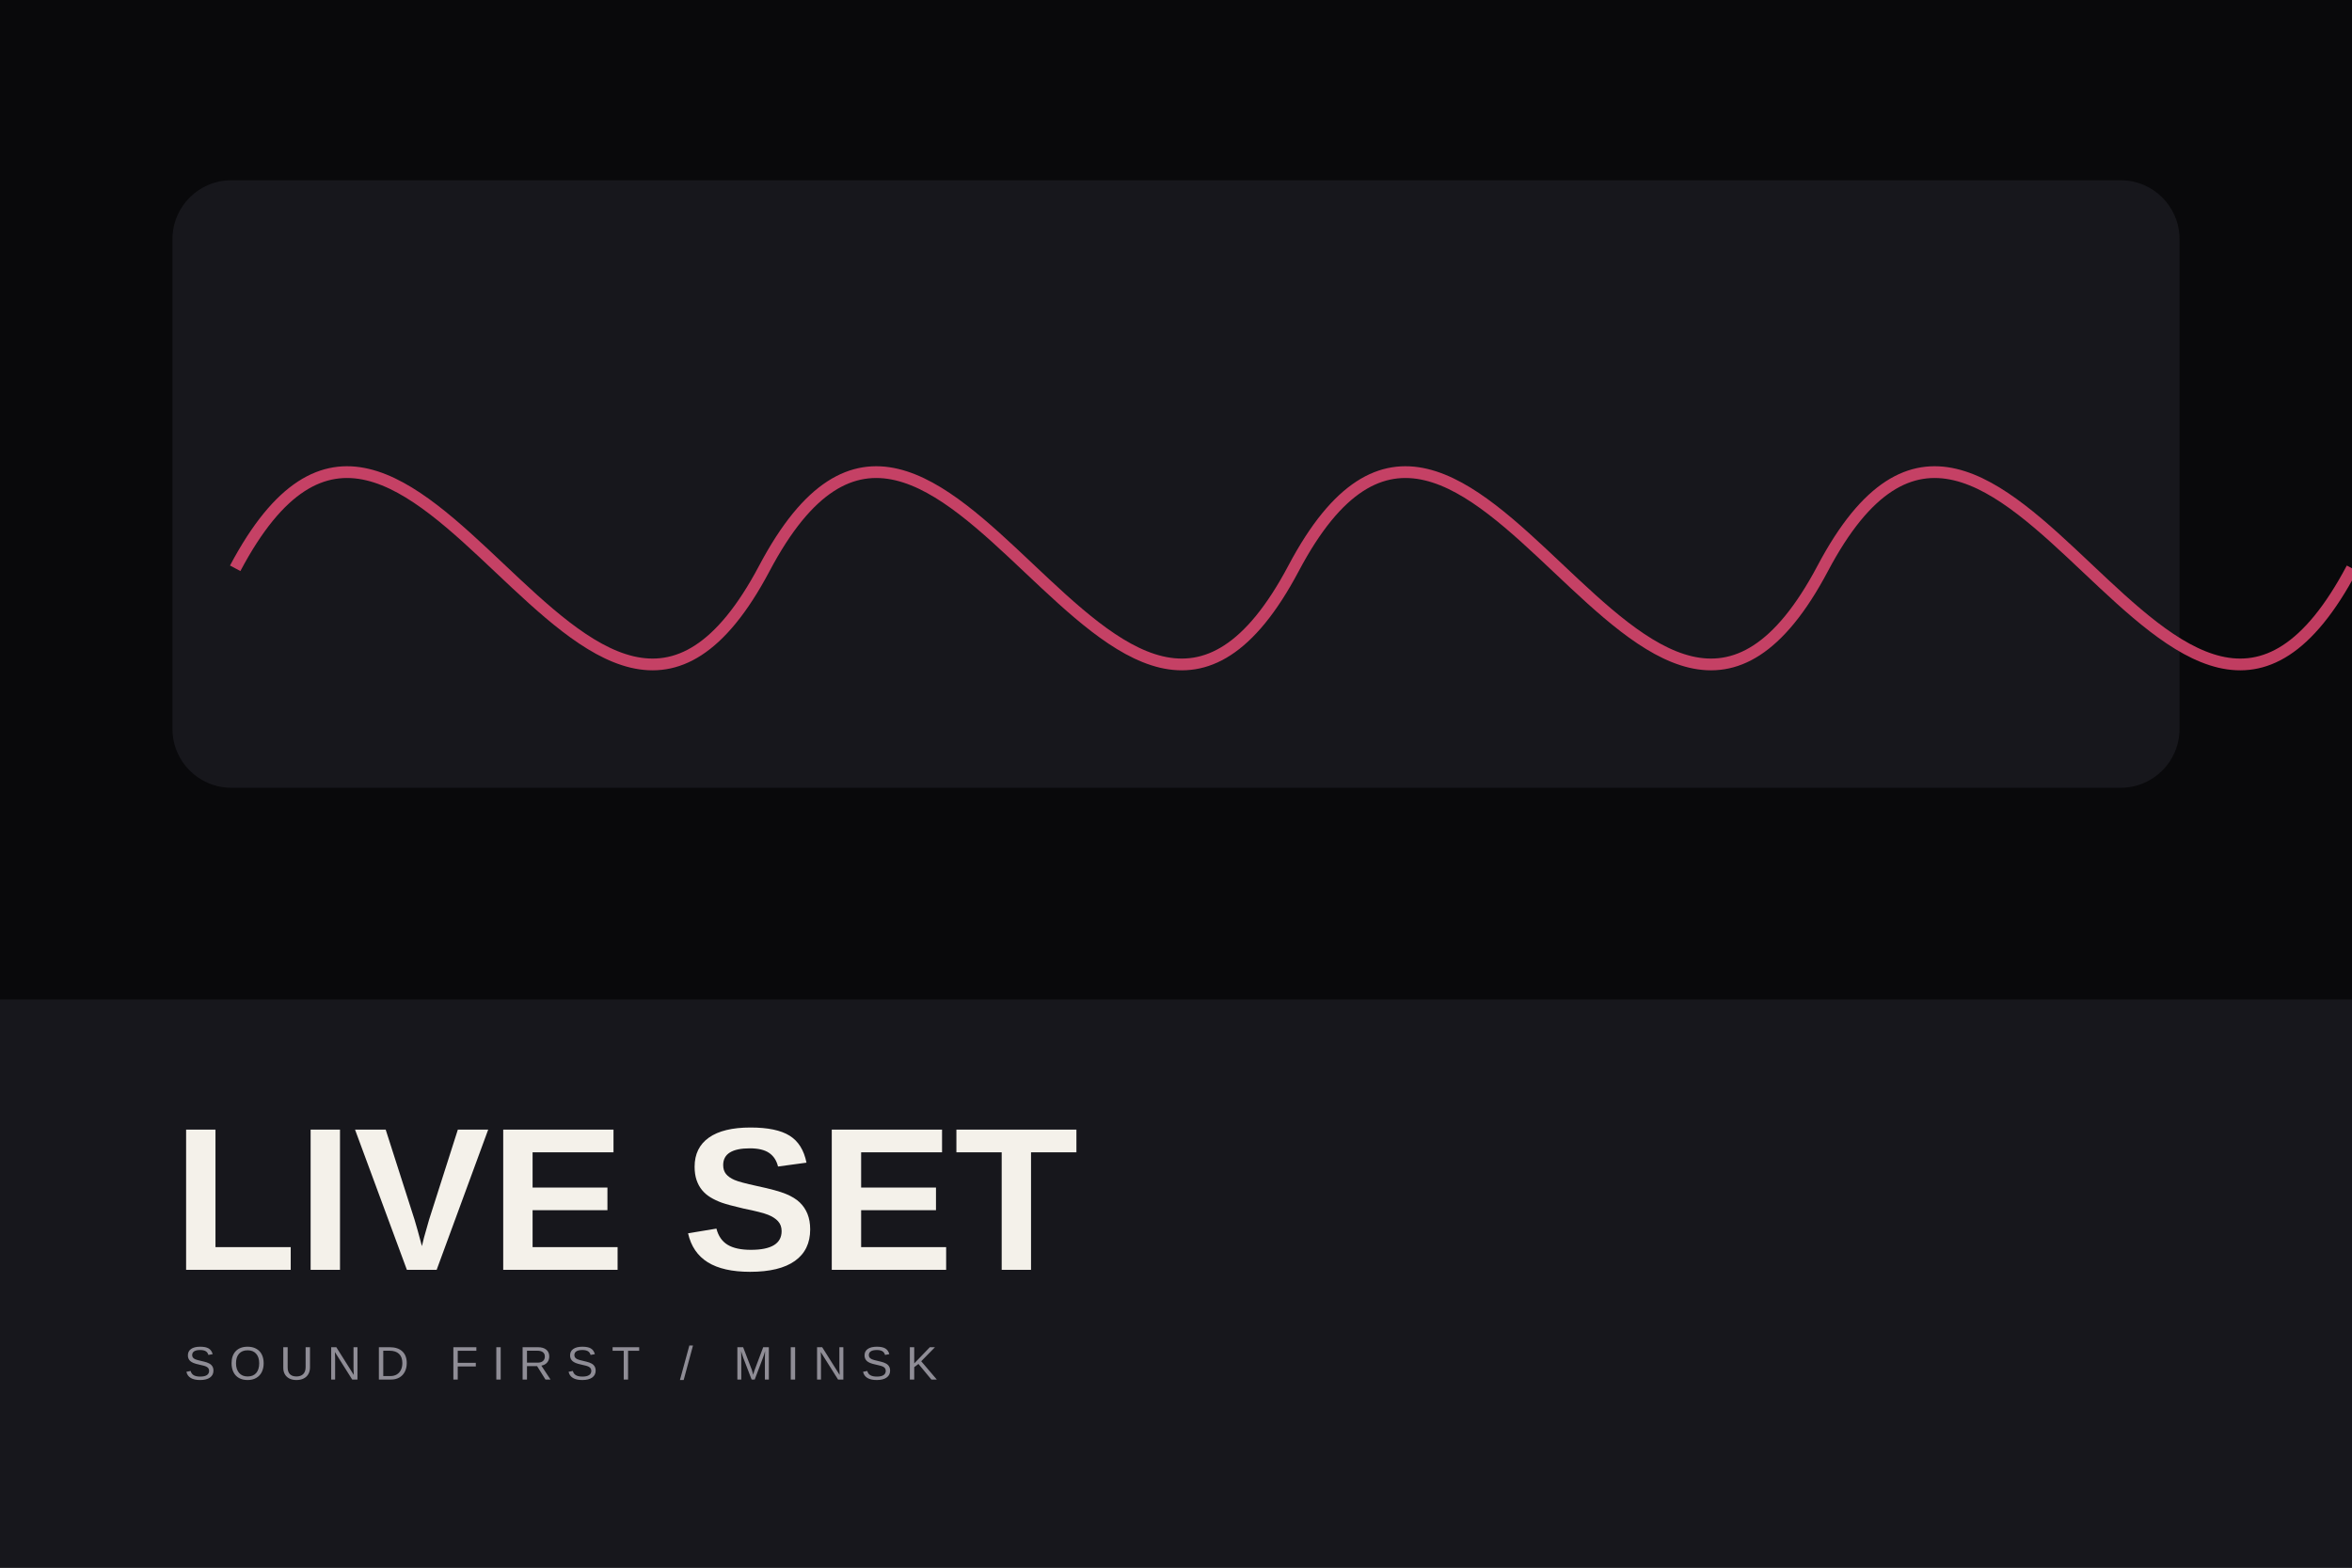
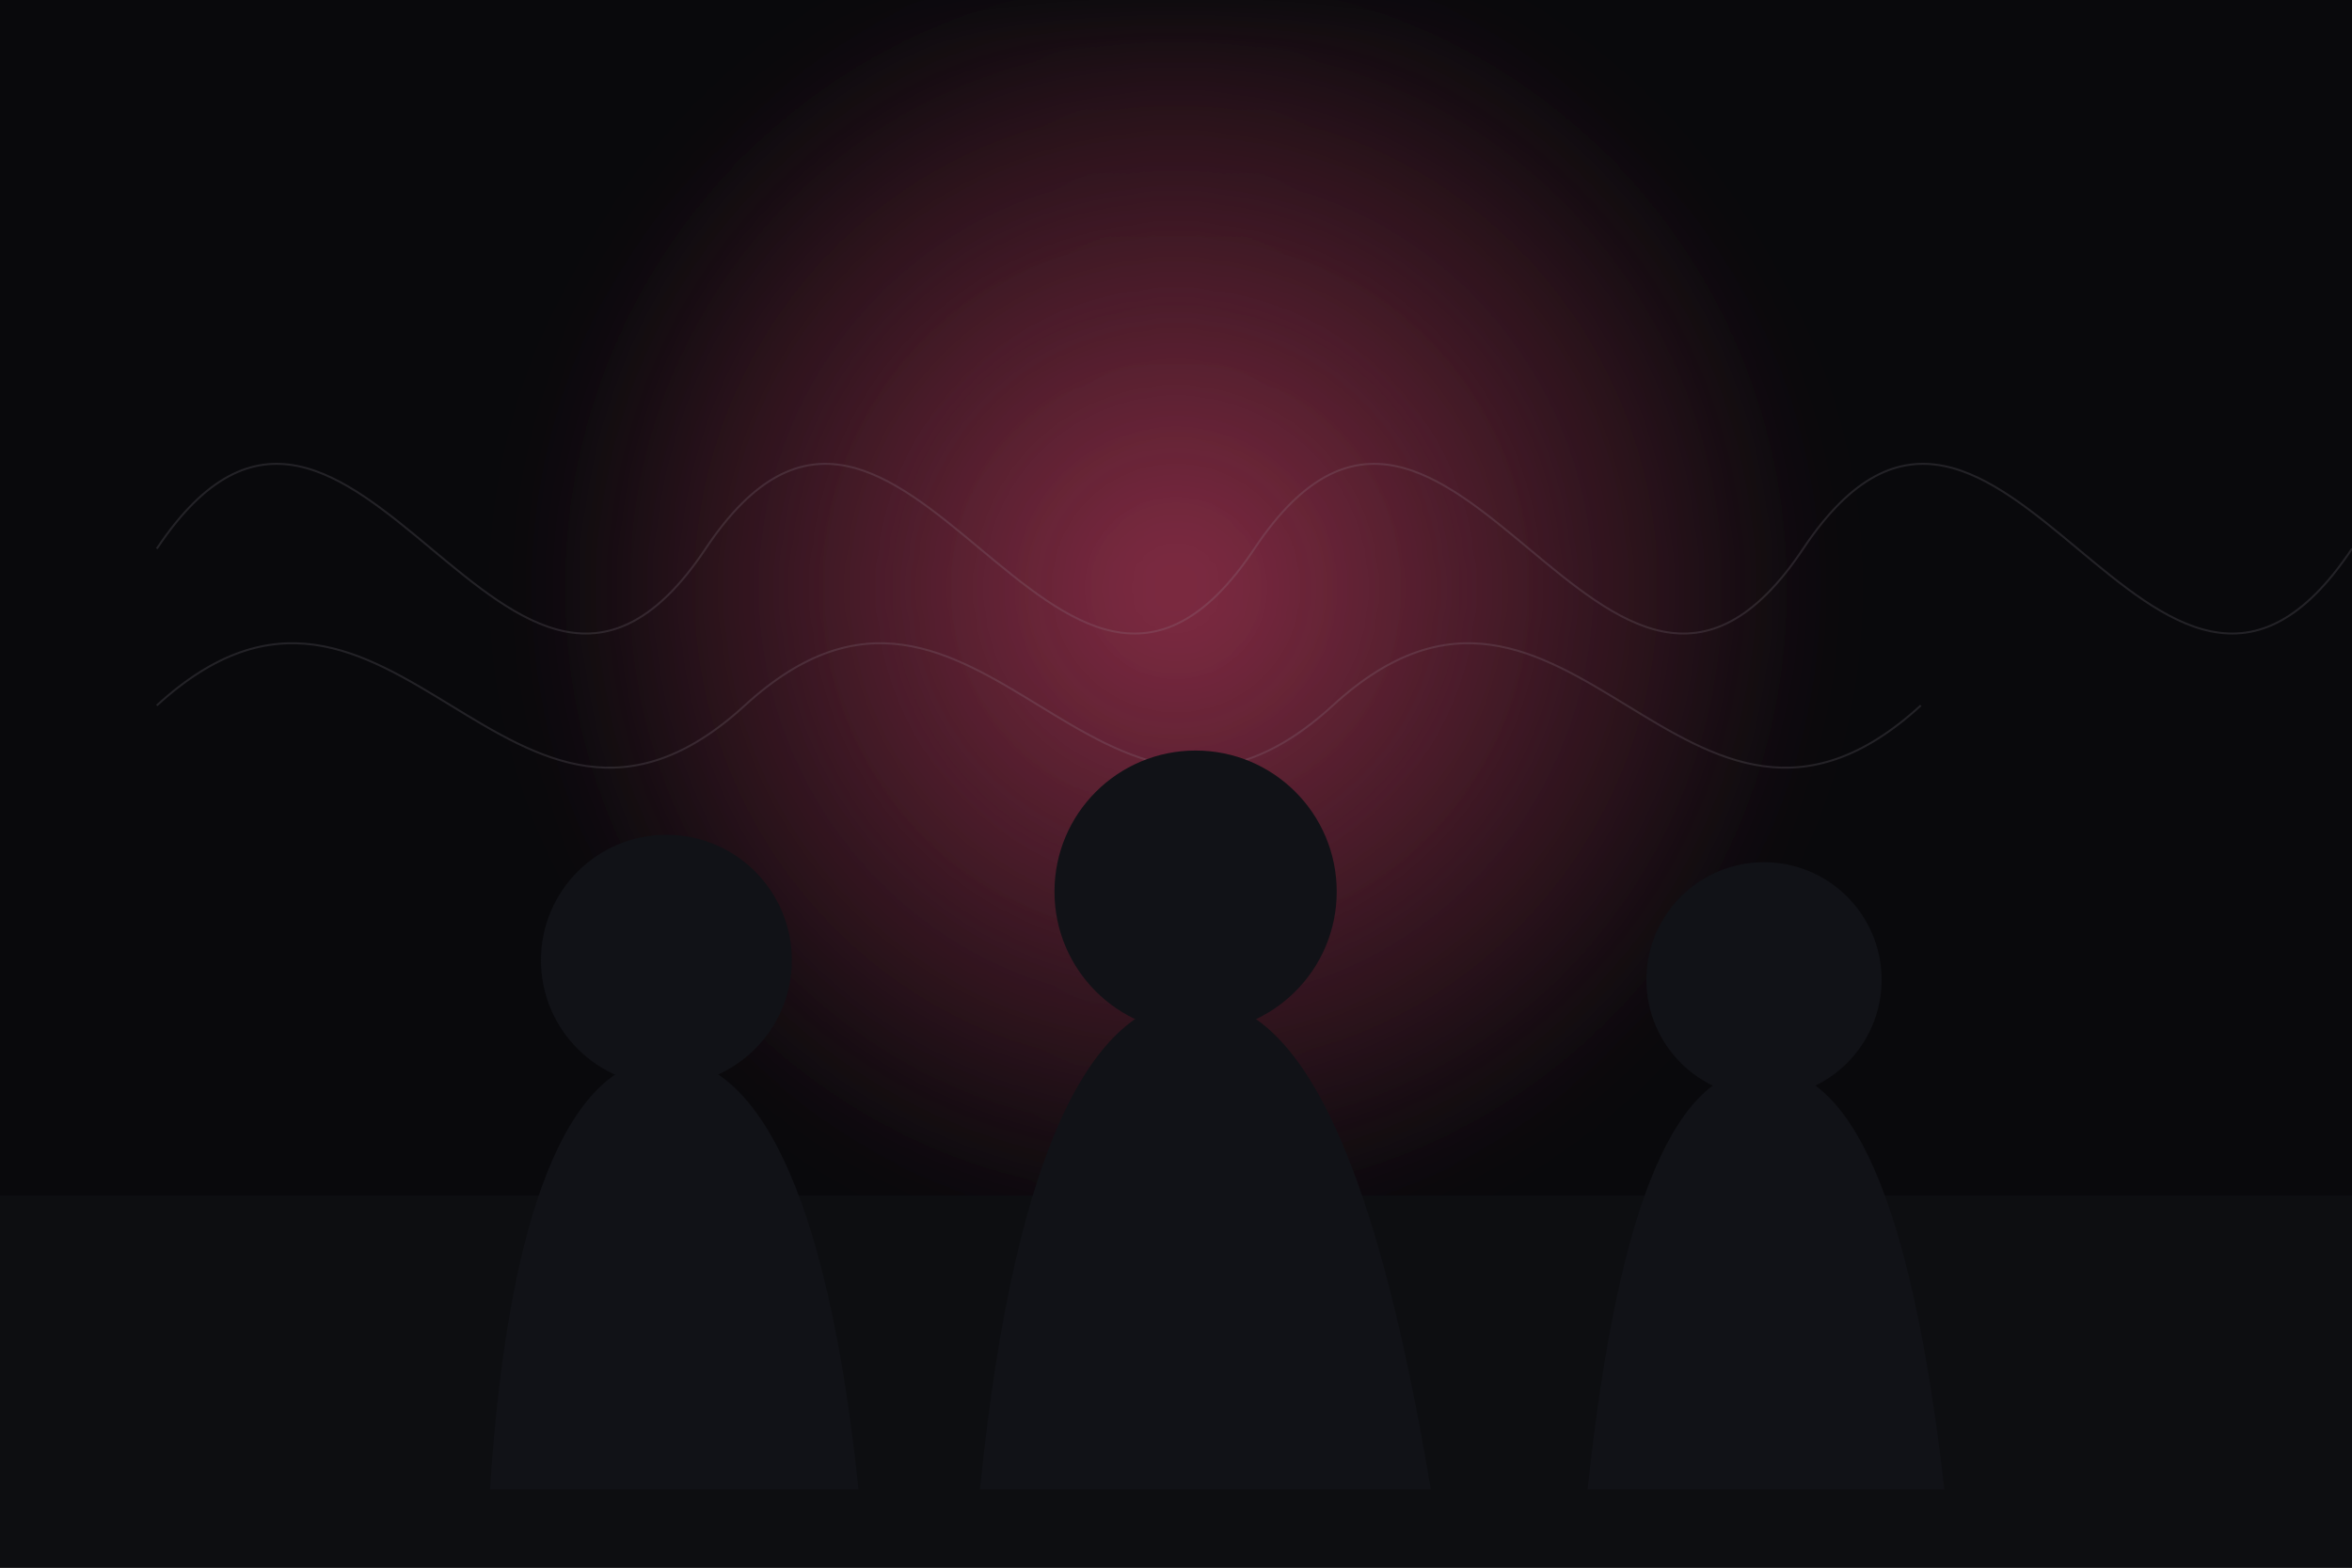
<svg xmlns="http://www.w3.org/2000/svg" viewBox="0 0 1200 800">
-   <rect width="1200" height="800" fill="#09090b" />
-   <g fill="#17171c">
-     <rect x="0" y="510" width="1200" height="290" />
-     <rect x="88" y="92" width="1024" height="310" rx="30" />
+   <defs>
+     <radialGradient id="g">
+       <stop stop-color="#ff4f7b" stop-opacity=".5" />
+       <stop offset="1" stop-color="#ff4f7b" stop-opacity="0" />
+     </radialGradient>
+     <filter id="b">
+       <feGaussianBlur stdDeviation="22" />
+     </filter>
+   </defs>
+   <rect width="1200" height="800" fill="#09090c" />
+   <circle cx="600" cy="300" r="330" fill="url(#g)" filter="url(#b)" />
+   <g stroke="#9d97a1" stroke-opacity=".18" fill="none">
+     <path d="M80 280c100-150 180 150 280 0s180 150 280 0 180 150 280 0 180 150 280 0" />
+     <path d="M80 360c120-110 180 110 300 0s180 110 300 0 180 110 300 0" />
  </g>
-   <g stroke="#ff4f7d" stroke-width="6" opacity=".75">
-     <path d="M120 290c90-170 180 170 270 0s180 170 270 0 180 170 270 0 180 170 270 0" fill="none" />
+   <rect x="0" y="610" width="1200" height="190" fill="#0d0e11" />
+   <g fill="#111217">
+     <circle cx="340" cy="490" r="64" />
+     <path d="M250 760c10-155 45-220 90-220s82 65 98 220z" />
+     <circle cx="610" cy="455" r="72" />
+     <path d="M500 760c18-180 60-250 110-250s90 70 120 250z" />
+     <circle cx="900" cy="500" r="60" />
+     <path d="M810 760c16-150 46-215 90-215s75 65 92 215z" />
  </g>
-   <text x="88" y="648" fill="#f4f1ea" font-family="Arial,sans-serif" font-size="104" font-weight="900">LIVE SET</text>
-   <text x="94" y="704" fill="#8f8d96" font-family="Arial,sans-serif" font-size="24" letter-spacing="7">SOUND FIRST / MINSK</text>
</svg>
